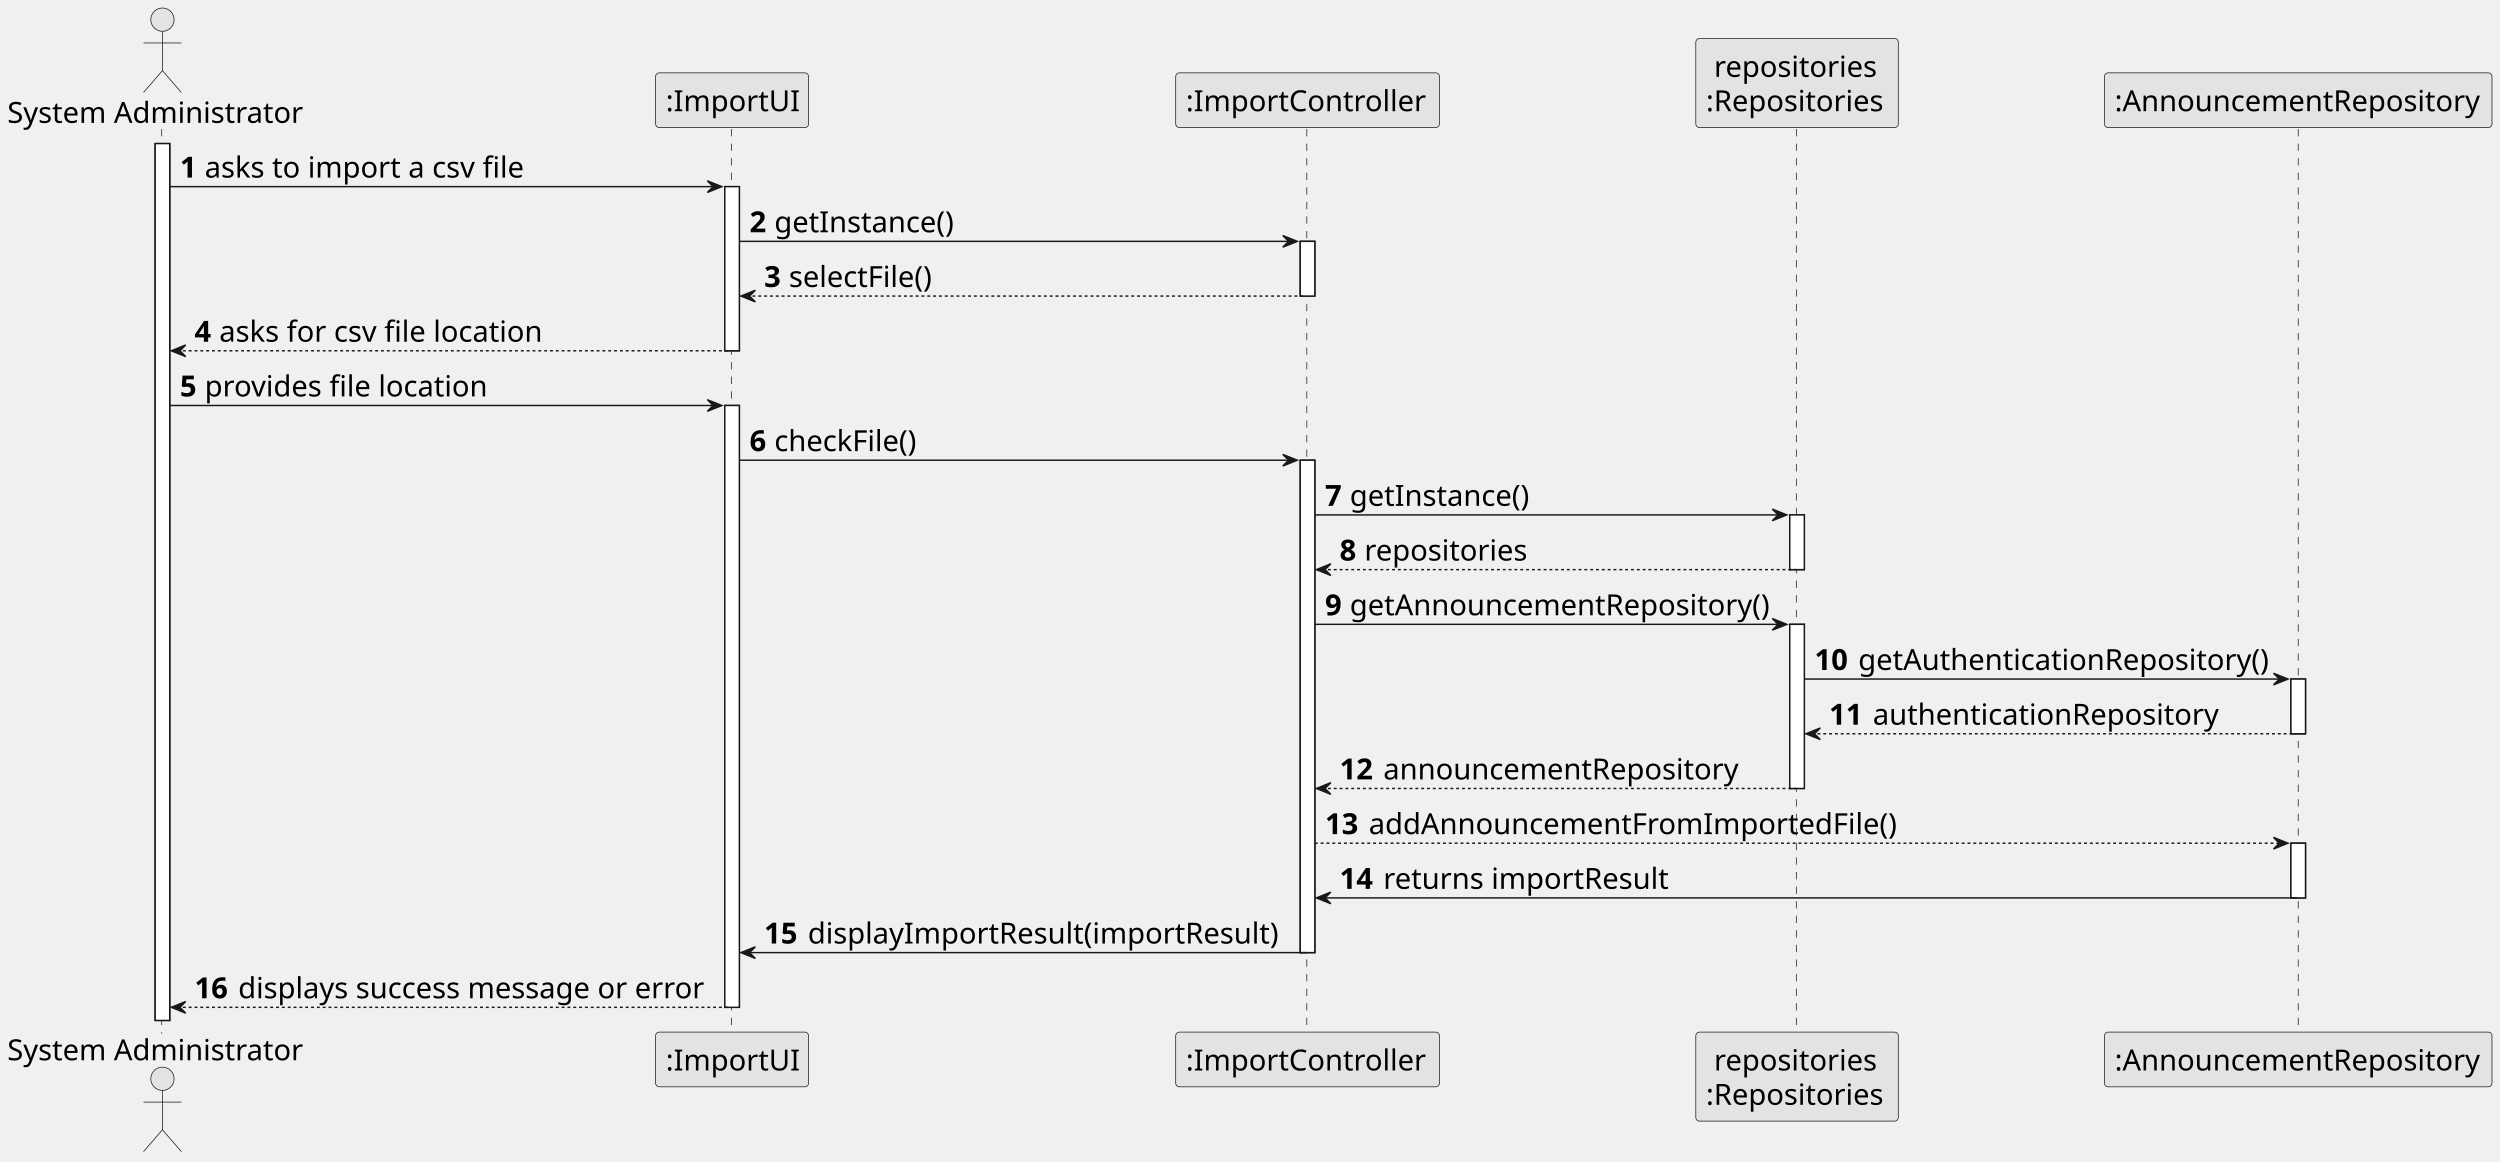
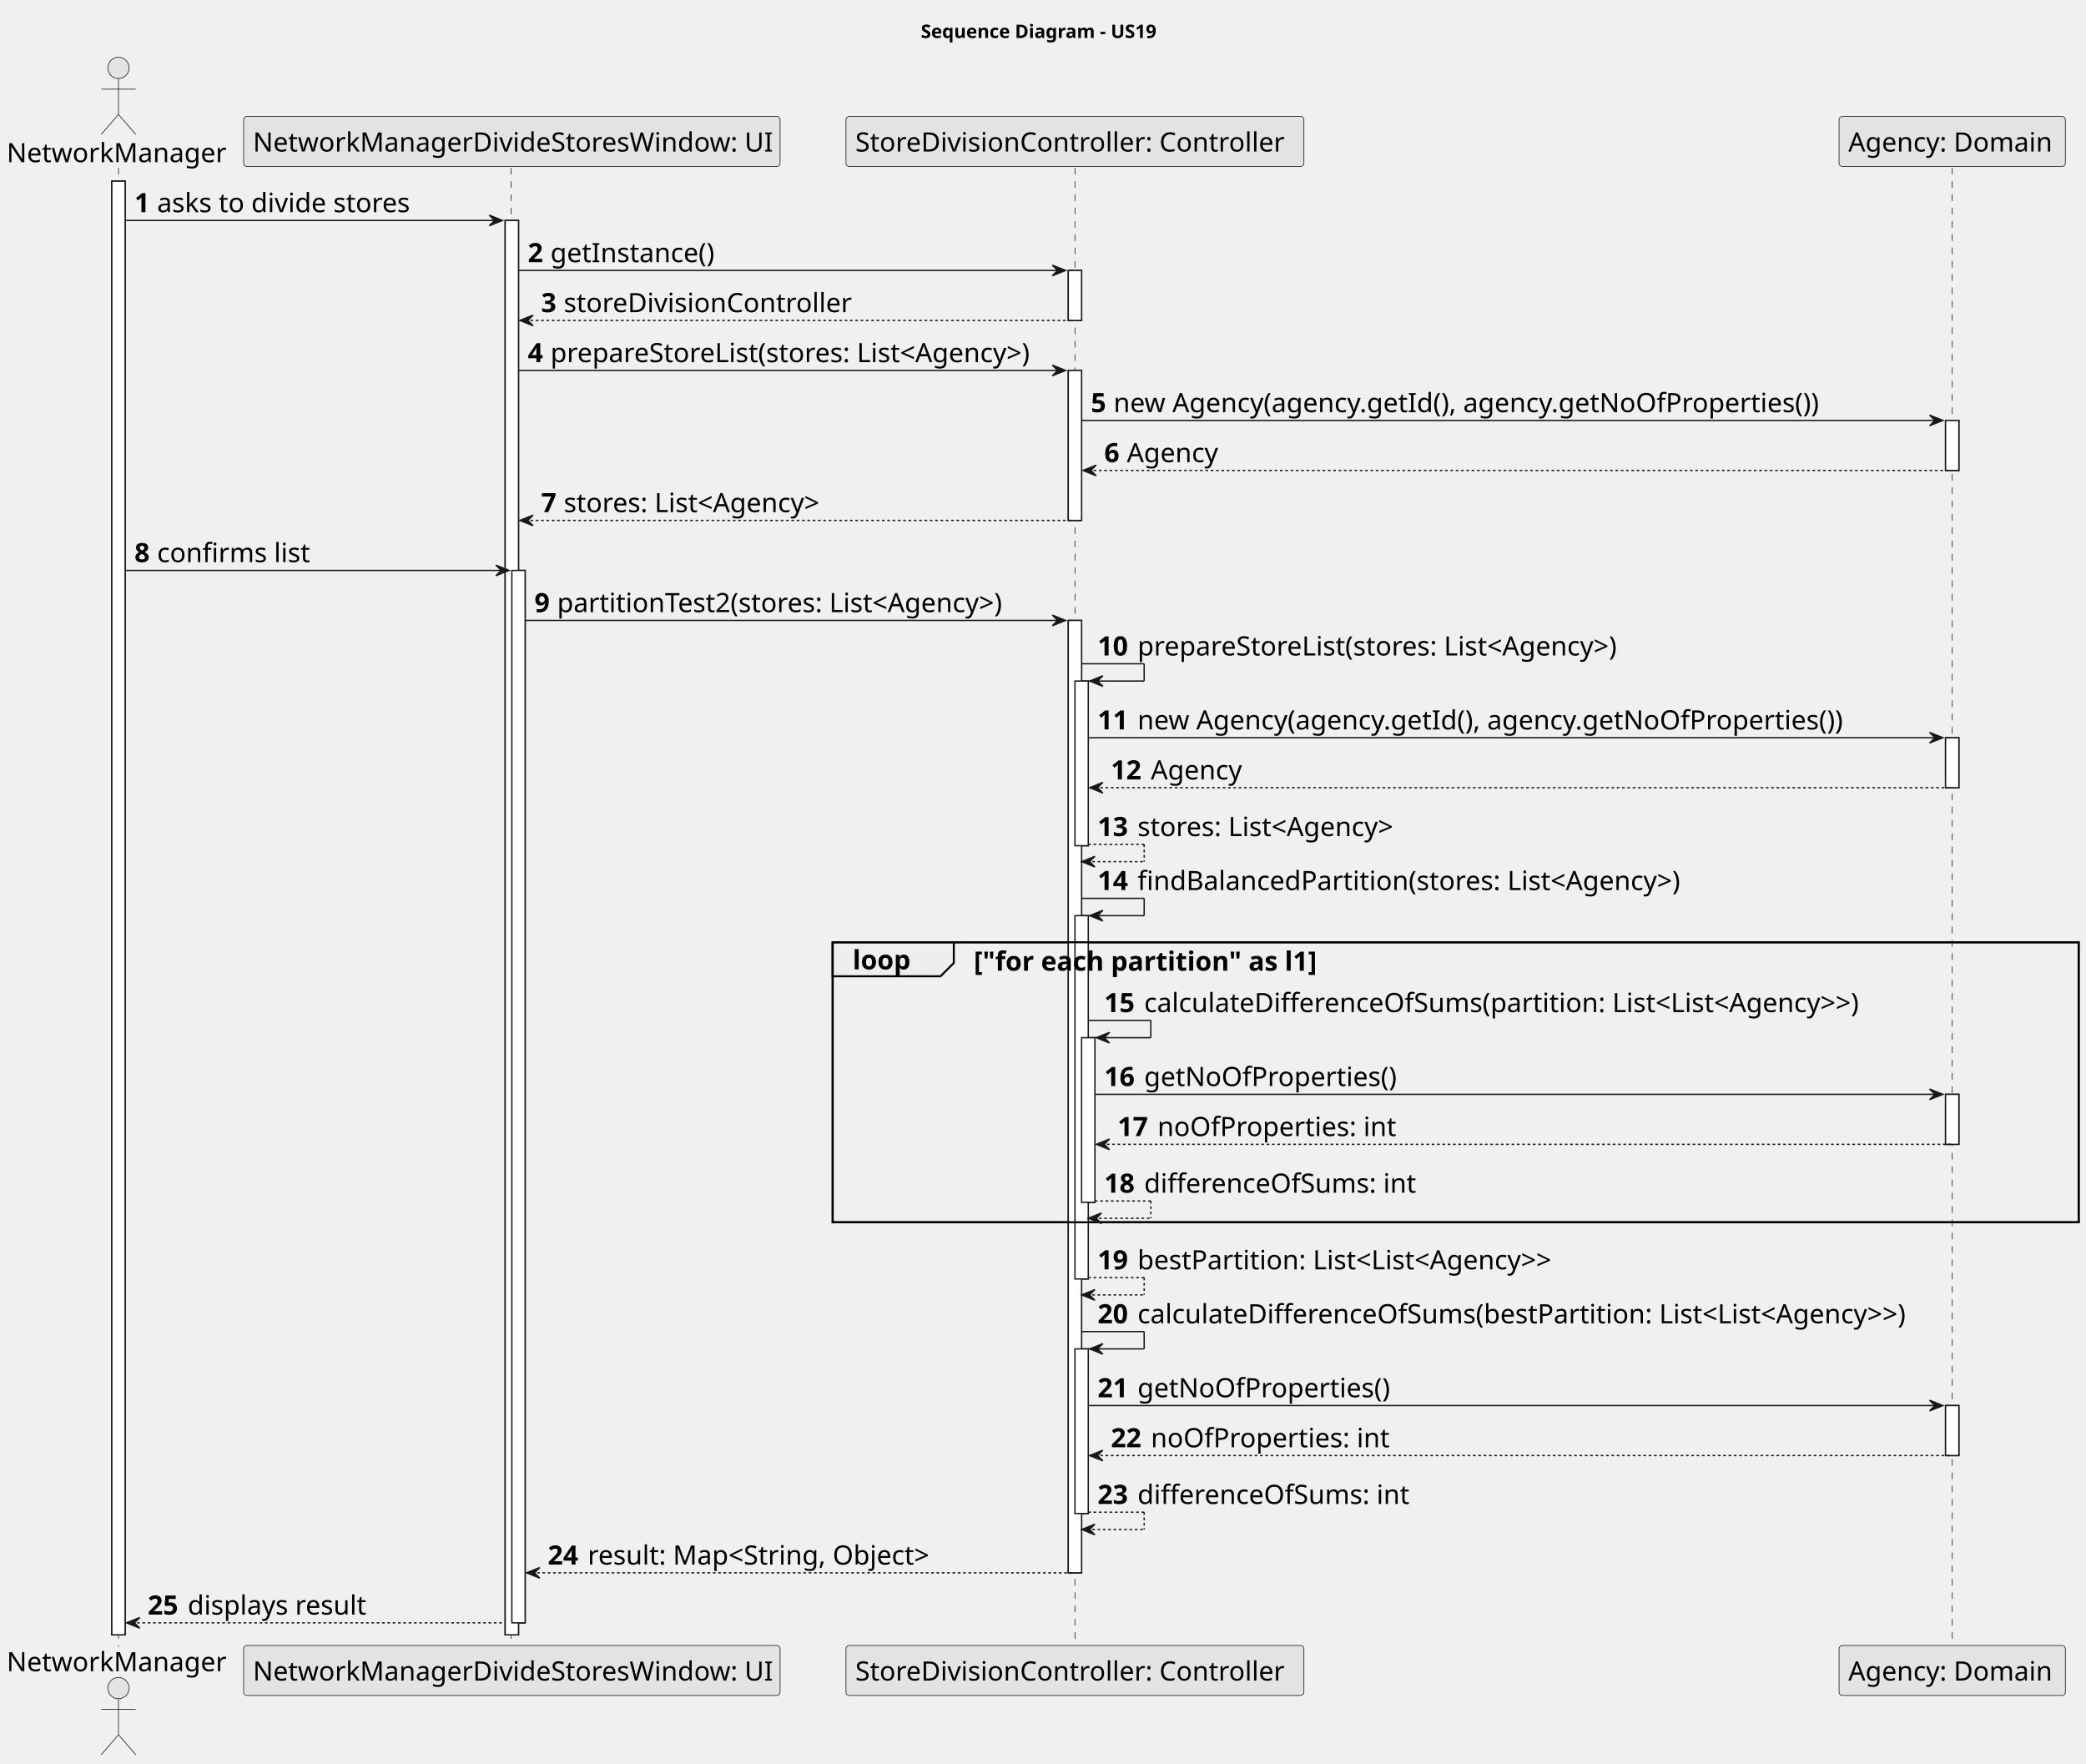
- <svg xmlns="http://www.w3.org/2000/svg" contentStyleType="text/css" height="797px" preserveAspectRatio="none" style="width:1716px;height:797px;background:#FFFFFF;" version="1.1" viewBox="0 0 1716 797" width="1716px" zoomAndPan="magnify">
+ <svg xmlns="http://www.w3.org/2000/svg" contentStyleType="text/css" height="1325px" preserveAspectRatio="none" style="width:1567px;height:1325px;background:#FFFFFF;" version="1.1" viewBox="0 0 1567 1325" width="1567px" zoomAndPan="magnify">
  <defs />
  <g>
-     <rect fill="#FFFFFF" height="601.875" style="stroke:#181818;stroke-width:1.0;" width="10" x="106.5" y="98.555" />
-     <rect fill="#FFFFFF" height="112.664" style="stroke:#181818;stroke-width:1.0;" width="10" x="497.5" y="128.109" />
-     <rect fill="#FFFFFF" height="413.102" style="stroke:#181818;stroke-width:1.0;" width="10" x="497.5" y="278.328" />
-     <rect fill="#FFFFFF" height="37.555" style="stroke:#181818;stroke-width:1.0;" width="10" x="892.5" y="165.664" />
-     <rect fill="#FFFFFF" height="337.992" style="stroke:#181818;stroke-width:1.0;" width="10" x="892.5" y="315.883" />
-     <rect fill="#FFFFFF" height="37.555" style="stroke:#181818;stroke-width:1.0;" width="10" x="1228.5" y="353.438" />
-     <rect fill="#FFFFFF" height="112.664" style="stroke:#181818;stroke-width:1.0;" width="10" x="1228.5" y="428.547" />
-     <rect fill="#FFFFFF" height="37.555" style="stroke:#181818;stroke-width:1.0;" width="10" x="1572.5" y="466.102" />
-     <rect fill="#FFFFFF" height="37.555" style="stroke:#181818;stroke-width:1.0;" width="10" x="1572.5" y="578.766" />
-     <line style="stroke:#181818;stroke-width:0.5;stroke-dasharray:5.0,5.0;" x1="111" x2="111" y1="88.555" y2="709.43" />
-     <line style="stroke:#181818;stroke-width:0.5;stroke-dasharray:5.0,5.0;" x1="502" x2="502" y1="88.555" y2="709.43" />
-     <line style="stroke:#181818;stroke-width:0.5;stroke-dasharray:5.0,5.0;" x1="897" x2="897" y1="88.555" y2="709.43" />
-     <line style="stroke:#181818;stroke-width:0.5;stroke-dasharray:5.0,5.0;" x1="1233" x2="1233" y1="88.555" y2="709.43" />
-     <line style="stroke:#181818;stroke-width:0.5;stroke-dasharray:5.0,5.0;" x1="1577.5" x2="1577.5" y1="88.555" y2="709.43" />
-     <text fill="#000000" font-family="sans-serif" font-size="20" lengthAdjust="spacing" textLength="207" x="5" y="84.336">System Administrator</text>
-     <ellipse cx="111.5" cy="13.5" fill="#E3E3E3" rx="8" ry="8" style="stroke:#181818;stroke-width:0.5;" />
-     <path d="M111.5,21.5 L111.5,48.5 M98.5,29.5 L124.5,29.5 M111.5,48.5 L98.5,63.5 M111.5,48.5 L124.5,63.5 " fill="none" style="stroke:#181818;stroke-width:0.5;" />
-     <text fill="#000000" font-family="sans-serif" font-size="20" lengthAdjust="spacing" textLength="207" x="5" y="727.766">System Administrator</text>
-     <ellipse cx="111.5" cy="740.484" fill="#E3E3E3" rx="8" ry="8" style="stroke:#181818;stroke-width:0.5;" />
-     <path d="M111.5,748.484 L111.5,775.484 M98.5,756.484 L124.5,756.484 M111.5,775.484 L98.5,790.484 M111.5,775.484 L124.5,790.484 " fill="none" style="stroke:#181818;stroke-width:0.5;" />
-     <rect fill="#E3E3E3" height="37.555" rx="2.5" ry="2.5" style="stroke:#181818;stroke-width:0.5;" width="105" x="450" y="50" />
-     <text fill="#000000" font-family="sans-serif" font-size="20" lengthAdjust="spacing" textLength="91" x="457" y="76.336">:ImportUI</text>
-     <rect fill="#E3E3E3" height="37.555" rx="2.5" ry="2.5" style="stroke:#181818;stroke-width:0.5;" width="105" x="450" y="708.43" />
-     <text fill="#000000" font-family="sans-serif" font-size="20" lengthAdjust="spacing" textLength="91" x="457" y="734.766">:ImportUI</text>
-     <rect fill="#E3E3E3" height="37.555" rx="2.5" ry="2.5" style="stroke:#181818;stroke-width:0.5;" width="181" x="807" y="50" />
-     <text fill="#000000" font-family="sans-serif" font-size="20" lengthAdjust="spacing" textLength="167" x="814" y="76.336">:ImportController</text>
-     <rect fill="#E3E3E3" height="37.555" rx="2.5" ry="2.5" style="stroke:#181818;stroke-width:0.5;" width="181" x="807" y="708.43" />
-     <text fill="#000000" font-family="sans-serif" font-size="20" lengthAdjust="spacing" textLength="167" x="814" y="734.766">:ImportController</text>
-     <rect fill="#E3E3E3" height="61.109" rx="2.5" ry="2.5" style="stroke:#181818;stroke-width:0.5;" width="139" x="1164" y="26.445" />
-     <text fill="#000000" font-family="sans-serif" font-size="20" lengthAdjust="spacing" textLength="114" x="1176.5" y="52.781">repositories</text>
-     <text fill="#000000" font-family="sans-serif" font-size="20" lengthAdjust="spacing" textLength="125" x="1171" y="76.336">:Repositories</text>
-     <rect fill="#E3E3E3" height="61.109" rx="2.5" ry="2.5" style="stroke:#181818;stroke-width:0.5;" width="139" x="1164" y="708.43" />
-     <text fill="#000000" font-family="sans-serif" font-size="20" lengthAdjust="spacing" textLength="114" x="1176.5" y="734.766">repositories</text>
-     <text fill="#000000" font-family="sans-serif" font-size="20" lengthAdjust="spacing" textLength="125" x="1171" y="758.32">:Repositories</text>
-     <rect fill="#E3E3E3" height="37.555" rx="2.5" ry="2.5" style="stroke:#181818;stroke-width:0.5;" width="266" x="1444.5" y="50" />
-     <text fill="#000000" font-family="sans-serif" font-size="20" lengthAdjust="spacing" textLength="252" x="1451.5" y="76.336">:AnnouncementRepository</text>
-     <rect fill="#E3E3E3" height="37.555" rx="2.5" ry="2.5" style="stroke:#181818;stroke-width:0.5;" width="266" x="1444.5" y="708.43" />
-     <text fill="#000000" font-family="sans-serif" font-size="20" lengthAdjust="spacing" textLength="252" x="1451.5" y="734.766">:AnnouncementRepository</text>
-     <rect fill="#FFFFFF" height="601.875" style="stroke:#181818;stroke-width:1.0;" width="10" x="106.5" y="98.555" />
-     <rect fill="#FFFFFF" height="112.664" style="stroke:#181818;stroke-width:1.0;" width="10" x="497.5" y="128.109" />
-     <rect fill="#FFFFFF" height="413.102" style="stroke:#181818;stroke-width:1.0;" width="10" x="497.5" y="278.328" />
-     <rect fill="#FFFFFF" height="37.555" style="stroke:#181818;stroke-width:1.0;" width="10" x="892.5" y="165.664" />
-     <rect fill="#FFFFFF" height="337.992" style="stroke:#181818;stroke-width:1.0;" width="10" x="892.5" y="315.883" />
-     <rect fill="#FFFFFF" height="37.555" style="stroke:#181818;stroke-width:1.0;" width="10" x="1228.5" y="353.438" />
-     <rect fill="#FFFFFF" height="112.664" style="stroke:#181818;stroke-width:1.0;" width="10" x="1228.5" y="428.547" />
-     <rect fill="#FFFFFF" height="37.555" style="stroke:#181818;stroke-width:1.0;" width="10" x="1572.5" y="466.102" />
-     <rect fill="#FFFFFF" height="37.555" style="stroke:#181818;stroke-width:1.0;" width="10" x="1572.5" y="578.766" />
-     <polygon fill="#181818" points="485.5,124.109,495.5,128.109,485.5,132.109,489.5,128.109" style="stroke:#181818;stroke-width:1.0;" />
-     <line style="stroke:#181818;stroke-width:1.0;" x1="116.5" x2="491.5" y1="128.109" y2="128.109" />
-     <text fill="#000000" font-family="sans-serif" font-size="20" font-weight="bold" lengthAdjust="spacing" textLength="13" x="123.5" y="121.891">1</text>
-     <text fill="#000000" font-family="sans-serif" font-size="20" lengthAdjust="spacing" textLength="228" x="140.5" y="121.891">asks to import a csv file</text>
-     <polygon fill="#181818" points="880.5,161.664,890.5,165.664,880.5,169.664,884.5,165.664" style="stroke:#181818;stroke-width:1.0;" />
-     <line style="stroke:#181818;stroke-width:1.0;" x1="507.5" x2="886.5" y1="165.664" y2="165.664" />
-     <text fill="#000000" font-family="sans-serif" font-size="20" font-weight="bold" lengthAdjust="spacing" textLength="13" x="514.5" y="159.445">2</text>
-     <text fill="#000000" font-family="sans-serif" font-size="20" lengthAdjust="spacing" textLength="123" x="531.5" y="159.445">getInstance()</text>
-     <polygon fill="#181818" points="518.5,199.219,508.5,203.219,518.5,207.219,514.5,203.219" style="stroke:#181818;stroke-width:1.0;" />
-     <line style="stroke:#181818;stroke-width:1.0;stroke-dasharray:2.0,2.0;" x1="512.5" x2="896.5" y1="203.219" y2="203.219" />
-     <text fill="#000000" font-family="sans-serif" font-size="20" font-weight="bold" lengthAdjust="spacing" textLength="13" x="524.5" y="197">3</text>
-     <text fill="#000000" font-family="sans-serif" font-size="20" lengthAdjust="spacing" textLength="103" x="541.5" y="197">selectFile()</text>
-     <polygon fill="#181818" points="127.5,236.773,117.5,240.773,127.5,244.773,123.5,240.773" style="stroke:#181818;stroke-width:1.0;" />
-     <line style="stroke:#181818;stroke-width:1.0;stroke-dasharray:2.0,2.0;" x1="121.5" x2="501.5" y1="240.773" y2="240.773" />
-     <text fill="#000000" font-family="sans-serif" font-size="20" font-weight="bold" lengthAdjust="spacing" textLength="13" x="133.5" y="234.555">4</text>
-     <text fill="#000000" font-family="sans-serif" font-size="20" lengthAdjust="spacing" textLength="230" x="150.5" y="234.555">asks for csv file location</text>
-     <polygon fill="#181818" points="485.5,274.328,495.5,278.328,485.5,282.328,489.5,278.328" style="stroke:#181818;stroke-width:1.0;" />
-     <line style="stroke:#181818;stroke-width:1.0;" x1="116.5" x2="491.5" y1="278.328" y2="278.328" />
-     <text fill="#000000" font-family="sans-serif" font-size="20" font-weight="bold" lengthAdjust="spacing" textLength="13" x="123.5" y="272.109">5</text>
-     <text fill="#000000" font-family="sans-serif" font-size="20" lengthAdjust="spacing" textLength="201" x="140.5" y="272.109">provides file location</text>
-     <polygon fill="#181818" points="880.5,311.883,890.5,315.883,880.5,319.883,884.5,315.883" style="stroke:#181818;stroke-width:1.0;" />
-     <line style="stroke:#181818;stroke-width:1.0;" x1="507.5" x2="886.5" y1="315.883" y2="315.883" />
-     <text fill="#000000" font-family="sans-serif" font-size="20" font-weight="bold" lengthAdjust="spacing" textLength="13" x="514.5" y="309.664">6</text>
-     <text fill="#000000" font-family="sans-serif" font-size="20" lengthAdjust="spacing" textLength="103" x="531.5" y="309.664">checkFile()</text>
-     <polygon fill="#181818" points="1216.5,349.438,1226.5,353.438,1216.5,357.438,1220.5,353.438" style="stroke:#181818;stroke-width:1.0;" />
-     <line style="stroke:#181818;stroke-width:1.0;" x1="902.5" x2="1222.5" y1="353.438" y2="353.438" />
-     <text fill="#000000" font-family="sans-serif" font-size="20" font-weight="bold" lengthAdjust="spacing" textLength="13" x="909.5" y="347.219">7</text>
-     <text fill="#000000" font-family="sans-serif" font-size="20" lengthAdjust="spacing" textLength="123" x="926.5" y="347.219">getInstance()</text>
-     <polygon fill="#181818" points="913.5,386.992,903.5,390.992,913.5,394.992,909.5,390.992" style="stroke:#181818;stroke-width:1.0;" />
-     <line style="stroke:#181818;stroke-width:1.0;stroke-dasharray:2.0,2.0;" x1="907.5" x2="1232.5" y1="390.992" y2="390.992" />
-     <text fill="#000000" font-family="sans-serif" font-size="20" font-weight="bold" lengthAdjust="spacing" textLength="13" x="919.5" y="384.773">8</text>
-     <text fill="#000000" font-family="sans-serif" font-size="20" lengthAdjust="spacing" textLength="114" x="936.5" y="384.773">repositories</text>
-     <polygon fill="#181818" points="1216.5,424.547,1226.5,428.547,1216.5,432.547,1220.5,428.547" style="stroke:#181818;stroke-width:1.0;" />
-     <line style="stroke:#181818;stroke-width:1.0;" x1="902.5" x2="1222.5" y1="428.547" y2="428.547" />
-     <text fill="#000000" font-family="sans-serif" font-size="20" font-weight="bold" lengthAdjust="spacing" textLength="13" x="909.5" y="422.328">9</text>
-     <text fill="#000000" font-family="sans-serif" font-size="20" lengthAdjust="spacing" textLength="290" x="926.5" y="422.328">getAnnouncementRepository()</text>
-     <polygon fill="#181818" points="1560.5,462.102,1570.5,466.102,1560.5,470.102,1564.5,466.102" style="stroke:#181818;stroke-width:1.0;" />
-     <line style="stroke:#181818;stroke-width:1.0;" x1="1238.5" x2="1566.5" y1="466.102" y2="466.102" />
-     <text fill="#000000" font-family="sans-serif" font-size="20" font-weight="bold" lengthAdjust="spacing" textLength="26" x="1245.5" y="459.883">10</text>
-     <text fill="#000000" font-family="sans-serif" font-size="20" lengthAdjust="spacing" textLength="285" x="1275.5" y="459.883">getAuthenticationRepository()</text>
-     <polygon fill="#181818" points="1249.5,499.656,1239.5,503.656,1249.5,507.656,1245.5,503.656" style="stroke:#181818;stroke-width:1.0;" />
-     <line style="stroke:#181818;stroke-width:1.0;stroke-dasharray:2.0,2.0;" x1="1243.5" x2="1576.5" y1="503.656" y2="503.656" />
-     <text fill="#000000" font-family="sans-serif" font-size="20" font-weight="bold" lengthAdjust="spacing" textLength="26" x="1255.5" y="497.438">11</text>
-     <text fill="#000000" font-family="sans-serif" font-size="20" lengthAdjust="spacing" textLength="238" x="1285.5" y="497.438">authenticationRepository</text>
-     <polygon fill="#181818" points="913.5,537.211,903.5,541.211,913.5,545.211,909.5,541.211" style="stroke:#181818;stroke-width:1.0;" />
-     <line style="stroke:#181818;stroke-width:1.0;stroke-dasharray:2.0,2.0;" x1="907.5" x2="1232.5" y1="541.211" y2="541.211" />
-     <text fill="#000000" font-family="sans-serif" font-size="20" font-weight="bold" lengthAdjust="spacing" textLength="26" x="919.5" y="534.992">12</text>
-     <text fill="#000000" font-family="sans-serif" font-size="20" lengthAdjust="spacing" textLength="243" x="949.5" y="534.992">announcementRepository</text>
-     <polygon fill="#181818" points="1560.5,574.766,1570.5,578.766,1560.5,582.766,1564.5,578.766" style="stroke:#181818;stroke-width:1.0;" />
-     <line style="stroke:#181818;stroke-width:1.0;stroke-dasharray:2.0,2.0;" x1="902.5" x2="1566.5" y1="578.766" y2="578.766" />
-     <text fill="#000000" font-family="sans-serif" font-size="20" font-weight="bold" lengthAdjust="spacing" textLength="26" x="909.5" y="572.547">13</text>
-     <text fill="#000000" font-family="sans-serif" font-size="20" lengthAdjust="spacing" textLength="368" x="939.5" y="572.547">addAnnouncementFromImportedFile()</text>
-     <polygon fill="#181818" points="913.5,612.32,903.5,616.32,913.5,620.32,909.5,616.32" style="stroke:#181818;stroke-width:1.0;" />
-     <line style="stroke:#181818;stroke-width:1.0;" x1="907.5" x2="1576.5" y1="616.32" y2="616.32" />
-     <text fill="#000000" font-family="sans-serif" font-size="20" font-weight="bold" lengthAdjust="spacing" textLength="26" x="919.5" y="610.102">14</text>
-     <text fill="#000000" font-family="sans-serif" font-size="20" lengthAdjust="spacing" textLength="198" x="949.5" y="610.102">returns importResult</text>
-     <polygon fill="#181818" points="518.5,649.875,508.5,653.875,518.5,657.875,514.5,653.875" style="stroke:#181818;stroke-width:1.0;" />
-     <line style="stroke:#181818;stroke-width:1.0;" x1="512.5" x2="896.5" y1="653.875" y2="653.875" />
-     <text fill="#000000" font-family="sans-serif" font-size="20" font-weight="bold" lengthAdjust="spacing" textLength="26" x="524.5" y="647.656">15</text>
-     <text fill="#000000" font-family="sans-serif" font-size="20" lengthAdjust="spacing" textLength="331" x="554.5" y="647.656">displayImportResult(importResult)</text>
-     <polygon fill="#181818" points="127.5,687.43,117.5,691.43,127.5,695.43,123.5,691.43" style="stroke:#181818;stroke-width:1.0;" />
-     <line style="stroke:#181818;stroke-width:1.0;stroke-dasharray:2.0,2.0;" x1="121.5" x2="501.5" y1="691.43" y2="691.43" />
-     <text fill="#000000" font-family="sans-serif" font-size="20" font-weight="bold" lengthAdjust="spacing" textLength="26" x="133.5" y="685.211">16</text>
-     <text fill="#000000" font-family="sans-serif" font-size="20" lengthAdjust="spacing" textLength="327" x="163.5" y="685.211">displays success message or error</text>
+     <text fill="#000000" font-family="sans-serif" font-size="14" font-weight="bold" lengthAdjust="spacing" textLength="187" x="691.75" y="28.535">Sequence Diagram - US19</text>
+     <rect fill="#FFFFFF" height="1091.977" style="stroke:#181818;stroke-width:1.0;" width="10" x="84" y="136.043" />
+     <rect fill="#FFFFFF" height="1062.422" style="stroke:#181818;stroke-width:1.0;" width="10" x="379.5" y="165.598" />
+     <rect fill="#FFFFFF" height="790.539" style="stroke:#181818;stroke-width:1.0;" width="10" x="384.5" y="428.481" />
+     <rect fill="#FFFFFF" height="37.555" style="stroke:#181818;stroke-width:1.0;" width="10" x="802.5" y="203.152" />
+     <rect fill="#FFFFFF" height="112.664" style="stroke:#181818;stroke-width:1.0;" width="10" x="802.5" y="278.262" />
+     <rect fill="#FFFFFF" height="715.43" style="stroke:#181818;stroke-width:1.0;" width="10" x="802.5" y="466.035" />
+     <rect fill="#FFFFFF" height="123.664" style="stroke:#181818;stroke-width:1.0;" width="10" x="807.5" y="511.59" />
+     <rect fill="#FFFFFF" height="272.883" style="stroke:#181818;stroke-width:1.0;" width="10" x="807.5" y="687.809" />
+     <rect fill="#FFFFFF" height="123.664" style="stroke:#181818;stroke-width:1.0;" width="10" x="812.5" y="779.473" />
+     <rect fill="#FFFFFF" height="123.664" style="stroke:#181818;stroke-width:1.0;" width="10" x="807.5" y="1013.246" />
+     <rect fill="#FFFFFF" height="37.555" style="stroke:#181818;stroke-width:1.0;" width="10" x="1461.5" y="315.816" />
+     <rect fill="#FFFFFF" height="37.555" style="stroke:#181818;stroke-width:1.0;" width="10" x="1461.5" y="554.144" />
+     <rect fill="#FFFFFF" height="37.555" style="stroke:#181818;stroke-width:1.0;" width="10" x="1461.5" y="822.027" />
+     <rect fill="#FFFFFF" height="37.555" style="stroke:#181818;stroke-width:1.0;" width="10" x="1461.5" y="1055.801" />
+     <rect fill="none" height="210.328" style="stroke:#000000;stroke-width:1.5;" width="936" x="625.5" y="707.809" />
+     <line style="stroke:#181818;stroke-width:0.5;stroke-dasharray:5.0,5.0;" x1="89" x2="89" y1="126.043" y2="1237.02" />
+     <line style="stroke:#181818;stroke-width:0.5;stroke-dasharray:5.0,5.0;" x1="384" x2="384" y1="126.043" y2="1237.02" />
+     <line style="stroke:#181818;stroke-width:0.5;stroke-dasharray:5.0,5.0;" x1="807.5" x2="807.5" y1="126.043" y2="1237.02" />
+     <line style="stroke:#181818;stroke-width:0.5;stroke-dasharray:5.0,5.0;" x1="1466.5" x2="1466.5" y1="126.043" y2="1237.02" />
+     <text fill="#000000" font-family="sans-serif" font-size="20" lengthAdjust="spacing" textLength="162" x="5" y="121.824">NetworkManager</text>
+     <ellipse cx="89" cy="50.988" fill="#E3E3E3" rx="8" ry="8" style="stroke:#181818;stroke-width:0.5;" />
+     <path d="M89,58.988 L89,85.988 M76,66.988 L102,66.988 M89,85.988 L76,100.988 M89,85.988 L102,100.988 " fill="none" style="stroke:#181818;stroke-width:0.5;" />
+     <text fill="#000000" font-family="sans-serif" font-size="20" lengthAdjust="spacing" textLength="162" x="5" y="1255.355">NetworkManager</text>
+     <ellipse cx="89" cy="1268.074" fill="#E3E3E3" rx="8" ry="8" style="stroke:#181818;stroke-width:0.5;" />
+     <path d="M89,1276.074 L89,1303.074 M76,1284.074 L102,1284.074 M89,1303.074 L76,1318.074 M89,1303.074 L102,1318.074 " fill="none" style="stroke:#181818;stroke-width:0.5;" />
+     <rect fill="#E3E3E3" height="37.555" rx="2.5" ry="2.5" style="stroke:#181818;stroke-width:0.5;" width="403" x="183" y="87.488" />
+     <text fill="#000000" font-family="sans-serif" font-size="20" lengthAdjust="spacing" textLength="389" x="190" y="113.824">NetworkManagerDivideStoresWindow: UI</text>
+     <rect fill="#E3E3E3" height="37.555" rx="2.5" ry="2.5" style="stroke:#181818;stroke-width:0.5;" width="403" x="183" y="1236.02" />
+     <text fill="#000000" font-family="sans-serif" font-size="20" lengthAdjust="spacing" textLength="389" x="190" y="1262.355">NetworkManagerDivideStoresWindow: UI</text>
+     <rect fill="#E3E3E3" height="37.555" rx="2.5" ry="2.5" style="stroke:#181818;stroke-width:0.5;" width="344" x="635.5" y="87.488" />
+     <text fill="#000000" font-family="sans-serif" font-size="20" lengthAdjust="spacing" textLength="330" x="642.5" y="113.824">StoreDivisionController: Controller</text>
+     <rect fill="#E3E3E3" height="37.555" rx="2.5" ry="2.5" style="stroke:#181818;stroke-width:0.5;" width="344" x="635.5" y="1236.02" />
+     <text fill="#000000" font-family="sans-serif" font-size="20" lengthAdjust="spacing" textLength="330" x="642.5" y="1262.355">StoreDivisionController: Controller</text>
+     <rect fill="#E3E3E3" height="37.555" rx="2.5" ry="2.5" style="stroke:#181818;stroke-width:0.5;" width="170" x="1381.5" y="87.488" />
+     <text fill="#000000" font-family="sans-serif" font-size="20" lengthAdjust="spacing" textLength="156" x="1388.5" y="113.824">Agency: Domain</text>
+     <rect fill="#E3E3E3" height="37.555" rx="2.5" ry="2.5" style="stroke:#181818;stroke-width:0.5;" width="170" x="1381.5" y="1236.02" />
+     <text fill="#000000" font-family="sans-serif" font-size="20" lengthAdjust="spacing" textLength="156" x="1388.5" y="1262.355">Agency: Domain</text>
+     <rect fill="#FFFFFF" height="1091.977" style="stroke:#181818;stroke-width:1.0;" width="10" x="84" y="136.043" />
+     <rect fill="#FFFFFF" height="1062.422" style="stroke:#181818;stroke-width:1.0;" width="10" x="379.5" y="165.598" />
+     <rect fill="#FFFFFF" height="790.539" style="stroke:#181818;stroke-width:1.0;" width="10" x="384.5" y="428.481" />
+     <rect fill="#FFFFFF" height="37.555" style="stroke:#181818;stroke-width:1.0;" width="10" x="802.5" y="203.152" />
+     <rect fill="#FFFFFF" height="112.664" style="stroke:#181818;stroke-width:1.0;" width="10" x="802.5" y="278.262" />
+     <rect fill="#FFFFFF" height="715.43" style="stroke:#181818;stroke-width:1.0;" width="10" x="802.5" y="466.035" />
+     <rect fill="#FFFFFF" height="123.664" style="stroke:#181818;stroke-width:1.0;" width="10" x="807.5" y="511.59" />
+     <rect fill="#FFFFFF" height="272.883" style="stroke:#181818;stroke-width:1.0;" width="10" x="807.5" y="687.809" />
+     <rect fill="#FFFFFF" height="123.664" style="stroke:#181818;stroke-width:1.0;" width="10" x="812.5" y="779.473" />
+     <rect fill="#FFFFFF" height="123.664" style="stroke:#181818;stroke-width:1.0;" width="10" x="807.5" y="1013.246" />
+     <rect fill="#FFFFFF" height="37.555" style="stroke:#181818;stroke-width:1.0;" width="10" x="1461.5" y="315.816" />
+     <rect fill="#FFFFFF" height="37.555" style="stroke:#181818;stroke-width:1.0;" width="10" x="1461.5" y="554.144" />
+     <rect fill="#FFFFFF" height="37.555" style="stroke:#181818;stroke-width:1.0;" width="10" x="1461.5" y="822.027" />
+     <rect fill="#FFFFFF" height="37.555" style="stroke:#181818;stroke-width:1.0;" width="10" x="1461.5" y="1055.801" />
+     <polygon fill="#181818" points="367.5,161.598,377.5,165.598,367.5,169.598,371.5,165.598" style="stroke:#181818;stroke-width:1.0;" />
+     <line style="stroke:#181818;stroke-width:1.0;" x1="94" x2="373.5" y1="165.598" y2="165.598" />
+     <text fill="#000000" font-family="sans-serif" font-size="20" font-weight="bold" lengthAdjust="spacing" textLength="13" x="101" y="159.379">1</text>
+     <text fill="#000000" font-family="sans-serif" font-size="20" lengthAdjust="spacing" textLength="197" x="118" y="159.379">asks to divide stores</text>
+     <polygon fill="#181818" points="790.5,199.152,800.5,203.152,790.5,207.152,794.5,203.152" style="stroke:#181818;stroke-width:1.0;" />
+     <line style="stroke:#181818;stroke-width:1.0;" x1="389.5" x2="796.5" y1="203.152" y2="203.152" />
+     <text fill="#000000" font-family="sans-serif" font-size="20" font-weight="bold" lengthAdjust="spacing" textLength="13" x="396.5" y="196.934">2</text>
+     <text fill="#000000" font-family="sans-serif" font-size="20" lengthAdjust="spacing" textLength="123" x="413.5" y="196.934">getInstance()</text>
+     <polygon fill="#181818" points="400.5,236.707,390.5,240.707,400.5,244.707,396.5,240.707" style="stroke:#181818;stroke-width:1.0;" />
+     <line style="stroke:#181818;stroke-width:1.0;stroke-dasharray:2.0,2.0;" x1="394.5" x2="806.5" y1="240.707" y2="240.707" />
+     <text fill="#000000" font-family="sans-serif" font-size="20" font-weight="bold" lengthAdjust="spacing" textLength="13" x="406.5" y="234.488">3</text>
+     <text fill="#000000" font-family="sans-serif" font-size="20" lengthAdjust="spacing" textLength="221" x="423.5" y="234.488">storeDivisionController</text>
+     <polygon fill="#181818" points="790.5,274.262,800.5,278.262,790.5,282.262,794.5,278.262" style="stroke:#181818;stroke-width:1.0;" />
+     <line style="stroke:#181818;stroke-width:1.0;" x1="389.5" x2="796.5" y1="278.262" y2="278.262" />
+     <text fill="#000000" font-family="sans-serif" font-size="20" font-weight="bold" lengthAdjust="spacing" textLength="13" x="396.5" y="272.043">4</text>
+     <text fill="#000000" font-family="sans-serif" font-size="20" lengthAdjust="spacing" textLength="377" x="413.5" y="272.043">prepareStoreList(stores: List&lt;Agency&gt;)</text>
+     <polygon fill="#181818" points="1449.5,311.816,1459.5,315.816,1449.5,319.816,1453.5,315.816" style="stroke:#181818;stroke-width:1.0;" />
+     <line style="stroke:#181818;stroke-width:1.0;" x1="812.5" x2="1455.5" y1="315.816" y2="315.816" />
+     <text fill="#000000" font-family="sans-serif" font-size="20" font-weight="bold" lengthAdjust="spacing" textLength="13" x="819.5" y="309.598">5</text>
+     <text fill="#000000" font-family="sans-serif" font-size="20" lengthAdjust="spacing" textLength="537" x="836.5" y="309.598">new Agency(agency.getId(), agency.getNoOfProperties())</text>
+     <polygon fill="#181818" points="823.5,349.371,813.5,353.371,823.5,357.371,819.5,353.371" style="stroke:#181818;stroke-width:1.0;" />
+     <line style="stroke:#181818;stroke-width:1.0;stroke-dasharray:2.0,2.0;" x1="817.5" x2="1465.5" y1="353.371" y2="353.371" />
+     <text fill="#000000" font-family="sans-serif" font-size="20" font-weight="bold" lengthAdjust="spacing" textLength="13" x="829.5" y="347.152">6</text>
+     <text fill="#000000" font-family="sans-serif" font-size="20" lengthAdjust="spacing" textLength="69" x="846.5" y="347.152">Agency</text>
+     <polygon fill="#181818" points="400.5,386.926,390.5,390.926,400.5,394.926,396.5,390.926" style="stroke:#181818;stroke-width:1.0;" />
+     <line style="stroke:#181818;stroke-width:1.0;stroke-dasharray:2.0,2.0;" x1="394.5" x2="806.5" y1="390.926" y2="390.926" />
+     <text fill="#000000" font-family="sans-serif" font-size="20" font-weight="bold" lengthAdjust="spacing" textLength="13" x="406.5" y="384.707">7</text>
+     <text fill="#000000" font-family="sans-serif" font-size="20" lengthAdjust="spacing" textLength="205" x="423.5" y="384.707">stores: List&lt;Agency&gt;</text>
+     <polygon fill="#181818" points="372.5,424.481,382.5,428.481,372.5,432.481,376.5,428.481" style="stroke:#181818;stroke-width:1.0;" />
+     <line style="stroke:#181818;stroke-width:1.0;" x1="94" x2="378.5" y1="428.481" y2="428.481" />
+     <text fill="#000000" font-family="sans-serif" font-size="20" font-weight="bold" lengthAdjust="spacing" textLength="13" x="101" y="422.262">8</text>
+     <text fill="#000000" font-family="sans-serif" font-size="20" lengthAdjust="spacing" textLength="119" x="118" y="422.262">confirms list</text>
+     <polygon fill="#181818" points="790.5,462.035,800.5,466.035,790.5,470.035,794.5,466.035" style="stroke:#181818;stroke-width:1.0;" />
+     <line style="stroke:#181818;stroke-width:1.0;" x1="394.5" x2="796.5" y1="466.035" y2="466.035" />
+     <text fill="#000000" font-family="sans-serif" font-size="20" font-weight="bold" lengthAdjust="spacing" textLength="13" x="401.5" y="459.816">9</text>
+     <text fill="#000000" font-family="sans-serif" font-size="20" lengthAdjust="spacing" textLength="355" x="418.5" y="459.816">partitionTest2(stores: List&lt;Agency&gt;)</text>
+     <line style="stroke:#181818;stroke-width:1.0;" x1="812.5" x2="859.5" y1="498.59" y2="498.59" />
+     <line style="stroke:#181818;stroke-width:1.0;" x1="859.5" x2="859.5" y1="498.59" y2="511.59" />
+     <line style="stroke:#181818;stroke-width:1.0;" x1="818.5" x2="859.5" y1="511.59" y2="511.59" />
+     <polygon fill="#181818" points="828.5,507.59,818.5,511.59,828.5,515.59,824.5,511.59" style="stroke:#181818;stroke-width:1.0;" />
+     <text fill="#000000" font-family="sans-serif" font-size="20" font-weight="bold" lengthAdjust="spacing" textLength="26" x="824.5" y="492.371">10</text>
+     <text fill="#000000" font-family="sans-serif" font-size="20" lengthAdjust="spacing" textLength="377" x="854.5" y="492.371">prepareStoreList(stores: List&lt;Agency&gt;)</text>
+     <polygon fill="#181818" points="1449.5,550.144,1459.5,554.144,1449.5,558.144,1453.5,554.144" style="stroke:#181818;stroke-width:1.0;" />
+     <line style="stroke:#181818;stroke-width:1.0;" x1="817.5" x2="1455.5" y1="554.144" y2="554.144" />
+     <text fill="#000000" font-family="sans-serif" font-size="20" font-weight="bold" lengthAdjust="spacing" textLength="26" x="824.5" y="547.926">11</text>
+     <text fill="#000000" font-family="sans-serif" font-size="20" lengthAdjust="spacing" textLength="537" x="854.5" y="547.926">new Agency(agency.getId(), agency.getNoOfProperties())</text>
+     <polygon fill="#181818" points="828.5,587.699,818.5,591.699,828.5,595.699,824.5,591.699" style="stroke:#181818;stroke-width:1.0;" />
+     <line style="stroke:#181818;stroke-width:1.0;stroke-dasharray:2.0,2.0;" x1="822.5" x2="1465.5" y1="591.699" y2="591.699" />
+     <text fill="#000000" font-family="sans-serif" font-size="20" font-weight="bold" lengthAdjust="spacing" textLength="26" x="834.5" y="585.481">12</text>
+     <text fill="#000000" font-family="sans-serif" font-size="20" lengthAdjust="spacing" textLength="69" x="864.5" y="585.481">Agency</text>
+     <line style="stroke:#181818;stroke-width:1.0;stroke-dasharray:2.0,2.0;" x1="817.5" x2="859.5" y1="634.254" y2="634.254" />
+     <line style="stroke:#181818;stroke-width:1.0;stroke-dasharray:2.0,2.0;" x1="859.5" x2="859.5" y1="634.254" y2="647.254" />
+     <line style="stroke:#181818;stroke-width:1.0;stroke-dasharray:2.0,2.0;" x1="812.5" x2="859.5" y1="647.254" y2="647.254" />
+     <polygon fill="#181818" points="822.5,643.254,812.5,647.254,822.5,651.254,818.5,647.254" style="stroke:#181818;stroke-width:1.0;" />
+     <text fill="#000000" font-family="sans-serif" font-size="20" font-weight="bold" lengthAdjust="spacing" textLength="26" x="824.5" y="628.035">13</text>
+     <text fill="#000000" font-family="sans-serif" font-size="20" lengthAdjust="spacing" textLength="205" x="854.5" y="628.035">stores: List&lt;Agency&gt;</text>
+     <line style="stroke:#181818;stroke-width:1.0;" x1="812.5" x2="859.5" y1="674.809" y2="674.809" />
+     <line style="stroke:#181818;stroke-width:1.0;" x1="859.5" x2="859.5" y1="674.809" y2="687.809" />
+     <line style="stroke:#181818;stroke-width:1.0;" x1="818.5" x2="859.5" y1="687.809" y2="687.809" />
+     <polygon fill="#181818" points="828.5,683.809,818.5,687.809,828.5,691.809,824.5,687.809" style="stroke:#181818;stroke-width:1.0;" />
+     <text fill="#000000" font-family="sans-serif" font-size="20" font-weight="bold" lengthAdjust="spacing" textLength="26" x="824.5" y="668.59">14</text>
+     <text fill="#000000" font-family="sans-serif" font-size="20" lengthAdjust="spacing" textLength="423" x="854.5" y="668.59">findBalancedPartition(stores: List&lt;Agency&gt;)</text>
+     <path d="M625.5,707.809 L716.5,707.809 L716.5,723.363 L706.5,733.363 L625.5,733.363 L625.5,707.809 " fill="#EEEEEE" style="stroke:#000000;stroke-width:1.5;" />
+     <rect fill="none" height="210.328" style="stroke:#000000;stroke-width:1.5;" width="936" x="625.5" y="707.809" />
+     <text fill="#000000" font-family="sans-serif" font-size="20" font-weight="bold" lengthAdjust="spacing" textLength="46" x="640.5" y="728.144">loop</text>
+     <text fill="#000000" font-family="sans-serif" font-size="20" font-weight="bold" lengthAdjust="spacing" textLength="271" x="731.5" y="729.144">["for each partition" as l1]</text>
+     <line style="stroke:#181818;stroke-width:1.0;" x1="817.5" x2="864.5" y1="766.473" y2="766.473" />
+     <line style="stroke:#181818;stroke-width:1.0;" x1="864.5" x2="864.5" y1="766.473" y2="779.473" />
+     <line style="stroke:#181818;stroke-width:1.0;" x1="823.5" x2="864.5" y1="779.473" y2="779.473" />
+     <polygon fill="#181818" points="833.5,775.473,823.5,779.473,833.5,783.473,829.5,779.473" style="stroke:#181818;stroke-width:1.0;" />
+     <text fill="#000000" font-family="sans-serif" font-size="20" font-weight="bold" lengthAdjust="spacing" textLength="26" x="829.5" y="760.254">15</text>
+     <text fill="#000000" font-family="sans-serif" font-size="20" lengthAdjust="spacing" textLength="566" x="859.5" y="760.254">calculateDifferenceOfSums(partition: List&lt;List&lt;Agency&gt;&gt;)</text>
+     <polygon fill="#181818" points="1449.5,818.027,1459.5,822.027,1449.5,826.027,1453.5,822.027" style="stroke:#181818;stroke-width:1.0;" />
+     <line style="stroke:#181818;stroke-width:1.0;" x1="822.5" x2="1455.5" y1="822.027" y2="822.027" />
+     <text fill="#000000" font-family="sans-serif" font-size="20" font-weight="bold" lengthAdjust="spacing" textLength="26" x="829.5" y="815.809">16</text>
+     <text fill="#000000" font-family="sans-serif" font-size="20" lengthAdjust="spacing" textLength="191" x="859.5" y="815.809">getNoOfProperties()</text>
+     <polygon fill="#181818" points="833.5,855.582,823.5,859.582,833.5,863.582,829.5,859.582" style="stroke:#181818;stroke-width:1.0;" />
+     <line style="stroke:#181818;stroke-width:1.0;stroke-dasharray:2.0,2.0;" x1="827.5" x2="1465.5" y1="859.582" y2="859.582" />
+     <text fill="#000000" font-family="sans-serif" font-size="20" font-weight="bold" lengthAdjust="spacing" textLength="26" x="839.5" y="853.363">17</text>
+     <text fill="#000000" font-family="sans-serif" font-size="20" lengthAdjust="spacing" textLength="181" x="869.5" y="853.363">noOfProperties: int</text>
+     <line style="stroke:#181818;stroke-width:1.0;stroke-dasharray:2.0,2.0;" x1="822.5" x2="864.5" y1="902.137" y2="902.137" />
+     <line style="stroke:#181818;stroke-width:1.0;stroke-dasharray:2.0,2.0;" x1="864.5" x2="864.5" y1="902.137" y2="915.137" />
+     <line style="stroke:#181818;stroke-width:1.0;stroke-dasharray:2.0,2.0;" x1="817.5" x2="864.5" y1="915.137" y2="915.137" />
+     <polygon fill="#181818" points="827.5,911.137,817.5,915.137,827.5,919.137,823.5,915.137" style="stroke:#181818;stroke-width:1.0;" />
+     <text fill="#000000" font-family="sans-serif" font-size="20" font-weight="bold" lengthAdjust="spacing" textLength="26" x="829.5" y="895.918">18</text>
+     <text fill="#000000" font-family="sans-serif" font-size="20" lengthAdjust="spacing" textLength="208" x="859.5" y="895.918">differenceOfSums: int</text>
+     <line style="stroke:#181818;stroke-width:1.0;stroke-dasharray:2.0,2.0;" x1="817.5" x2="859.5" y1="959.691" y2="959.691" />
+     <line style="stroke:#181818;stroke-width:1.0;stroke-dasharray:2.0,2.0;" x1="859.5" x2="859.5" y1="959.691" y2="972.691" />
+     <line style="stroke:#181818;stroke-width:1.0;stroke-dasharray:2.0,2.0;" x1="812.5" x2="859.5" y1="972.691" y2="972.691" />
+     <polygon fill="#181818" points="822.5,968.691,812.5,972.691,822.5,976.691,818.5,972.691" style="stroke:#181818;stroke-width:1.0;" />
+     <text fill="#000000" font-family="sans-serif" font-size="20" font-weight="bold" lengthAdjust="spacing" textLength="26" x="824.5" y="953.473">19</text>
+     <text fill="#000000" font-family="sans-serif" font-size="20" lengthAdjust="spacing" textLength="334" x="854.5" y="953.473">bestPartition: List&lt;List&lt;Agency&gt;&gt;</text>
+     <line style="stroke:#181818;stroke-width:1.0;" x1="812.5" x2="859.5" y1="1000.246" y2="1000.246" />
+     <line style="stroke:#181818;stroke-width:1.0;" x1="859.5" x2="859.5" y1="1000.246" y2="1013.246" />
+     <line style="stroke:#181818;stroke-width:1.0;" x1="818.5" x2="859.5" y1="1013.246" y2="1013.246" />
+     <polygon fill="#181818" points="828.5,1009.246,818.5,1013.246,828.5,1017.246,824.5,1013.246" style="stroke:#181818;stroke-width:1.0;" />
+     <text fill="#000000" font-family="sans-serif" font-size="20" font-weight="bold" lengthAdjust="spacing" textLength="26" x="824.5" y="994.027">20</text>
+     <text fill="#000000" font-family="sans-serif" font-size="20" lengthAdjust="spacing" textLength="605" x="854.5" y="994.027">calculateDifferenceOfSums(bestPartition: List&lt;List&lt;Agency&gt;&gt;)</text>
+     <polygon fill="#181818" points="1449.5,1051.801,1459.5,1055.801,1449.5,1059.801,1453.5,1055.801" style="stroke:#181818;stroke-width:1.0;" />
+     <line style="stroke:#181818;stroke-width:1.0;" x1="817.5" x2="1455.5" y1="1055.801" y2="1055.801" />
+     <text fill="#000000" font-family="sans-serif" font-size="20" font-weight="bold" lengthAdjust="spacing" textLength="26" x="824.5" y="1049.582">21</text>
+     <text fill="#000000" font-family="sans-serif" font-size="20" lengthAdjust="spacing" textLength="191" x="854.5" y="1049.582">getNoOfProperties()</text>
+     <polygon fill="#181818" points="828.5,1089.355,818.5,1093.355,828.5,1097.355,824.5,1093.355" style="stroke:#181818;stroke-width:1.0;" />
+     <line style="stroke:#181818;stroke-width:1.0;stroke-dasharray:2.0,2.0;" x1="822.5" x2="1465.5" y1="1093.355" y2="1093.355" />
+     <text fill="#000000" font-family="sans-serif" font-size="20" font-weight="bold" lengthAdjust="spacing" textLength="26" x="834.5" y="1087.137">22</text>
+     <text fill="#000000" font-family="sans-serif" font-size="20" lengthAdjust="spacing" textLength="181" x="864.5" y="1087.137">noOfProperties: int</text>
+     <line style="stroke:#181818;stroke-width:1.0;stroke-dasharray:2.0,2.0;" x1="817.5" x2="859.5" y1="1135.91" y2="1135.91" />
+     <line style="stroke:#181818;stroke-width:1.0;stroke-dasharray:2.0,2.0;" x1="859.5" x2="859.5" y1="1135.91" y2="1148.91" />
+     <line style="stroke:#181818;stroke-width:1.0;stroke-dasharray:2.0,2.0;" x1="812.5" x2="859.5" y1="1148.91" y2="1148.91" />
+     <polygon fill="#181818" points="822.5,1144.91,812.5,1148.91,822.5,1152.91,818.5,1148.91" style="stroke:#181818;stroke-width:1.0;" />
+     <text fill="#000000" font-family="sans-serif" font-size="20" font-weight="bold" lengthAdjust="spacing" textLength="26" x="824.5" y="1129.691">23</text>
+     <text fill="#000000" font-family="sans-serif" font-size="20" lengthAdjust="spacing" textLength="208" x="854.5" y="1129.691">differenceOfSums: int</text>
+     <polygon fill="#181818" points="405.5,1177.465,395.5,1181.465,405.5,1185.465,401.5,1181.465" style="stroke:#181818;stroke-width:1.0;" />
+     <line style="stroke:#181818;stroke-width:1.0;stroke-dasharray:2.0,2.0;" x1="399.5" x2="806.5" y1="1181.465" y2="1181.465" />
+     <text fill="#000000" font-family="sans-serif" font-size="20" font-weight="bold" lengthAdjust="spacing" textLength="26" x="411.5" y="1175.246">24</text>
+     <text fill="#000000" font-family="sans-serif" font-size="20" lengthAdjust="spacing" textLength="270" x="441.5" y="1175.246">result: Map&lt;String, Object&gt;</text>
+     <polygon fill="#181818" points="105,1215.02,95,1219.02,105,1223.02,101,1219.02" style="stroke:#181818;stroke-width:1.0;" />
+     <line style="stroke:#181818;stroke-width:1.0;stroke-dasharray:2.0,2.0;" x1="99" x2="378.5" y1="1219.02" y2="1219.02" />
+     <text fill="#000000" font-family="sans-serif" font-size="20" font-weight="bold" lengthAdjust="spacing" textLength="26" x="111" y="1212.801">25</text>
+     <text fill="#000000" font-family="sans-serif" font-size="20" lengthAdjust="spacing" textLength="139" x="141" y="1212.801">displays result</text>
  </g>
</svg>
